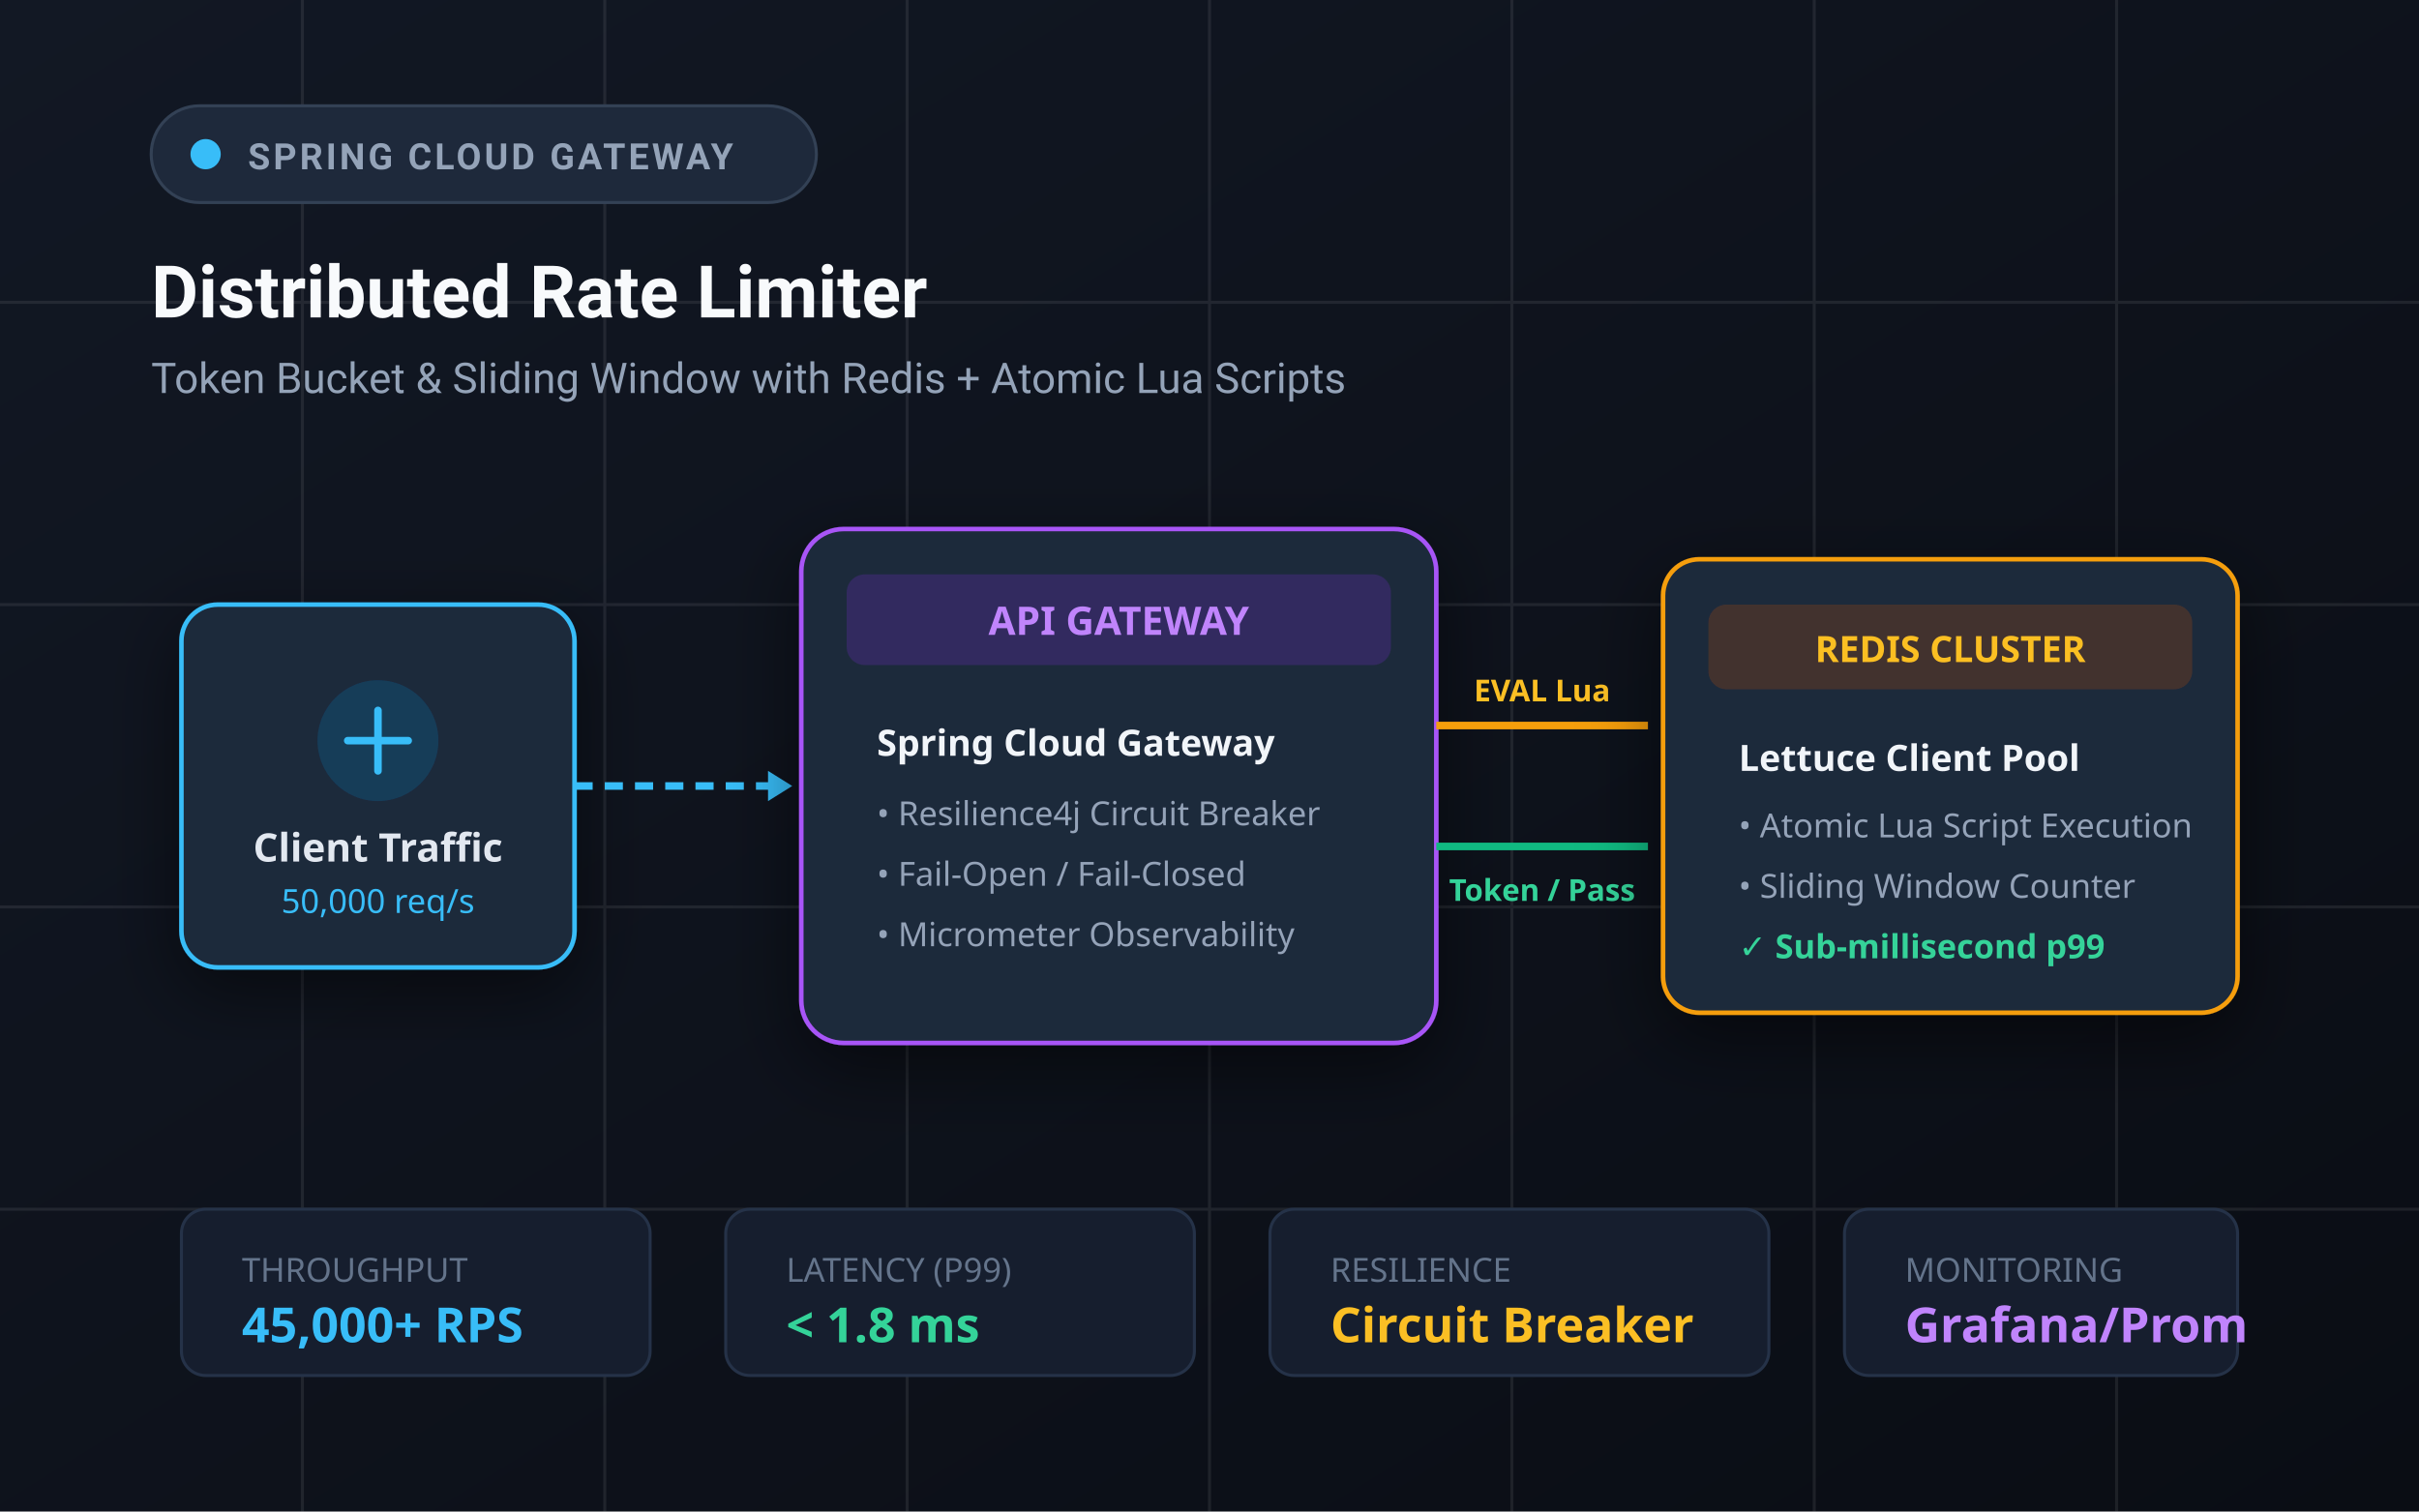
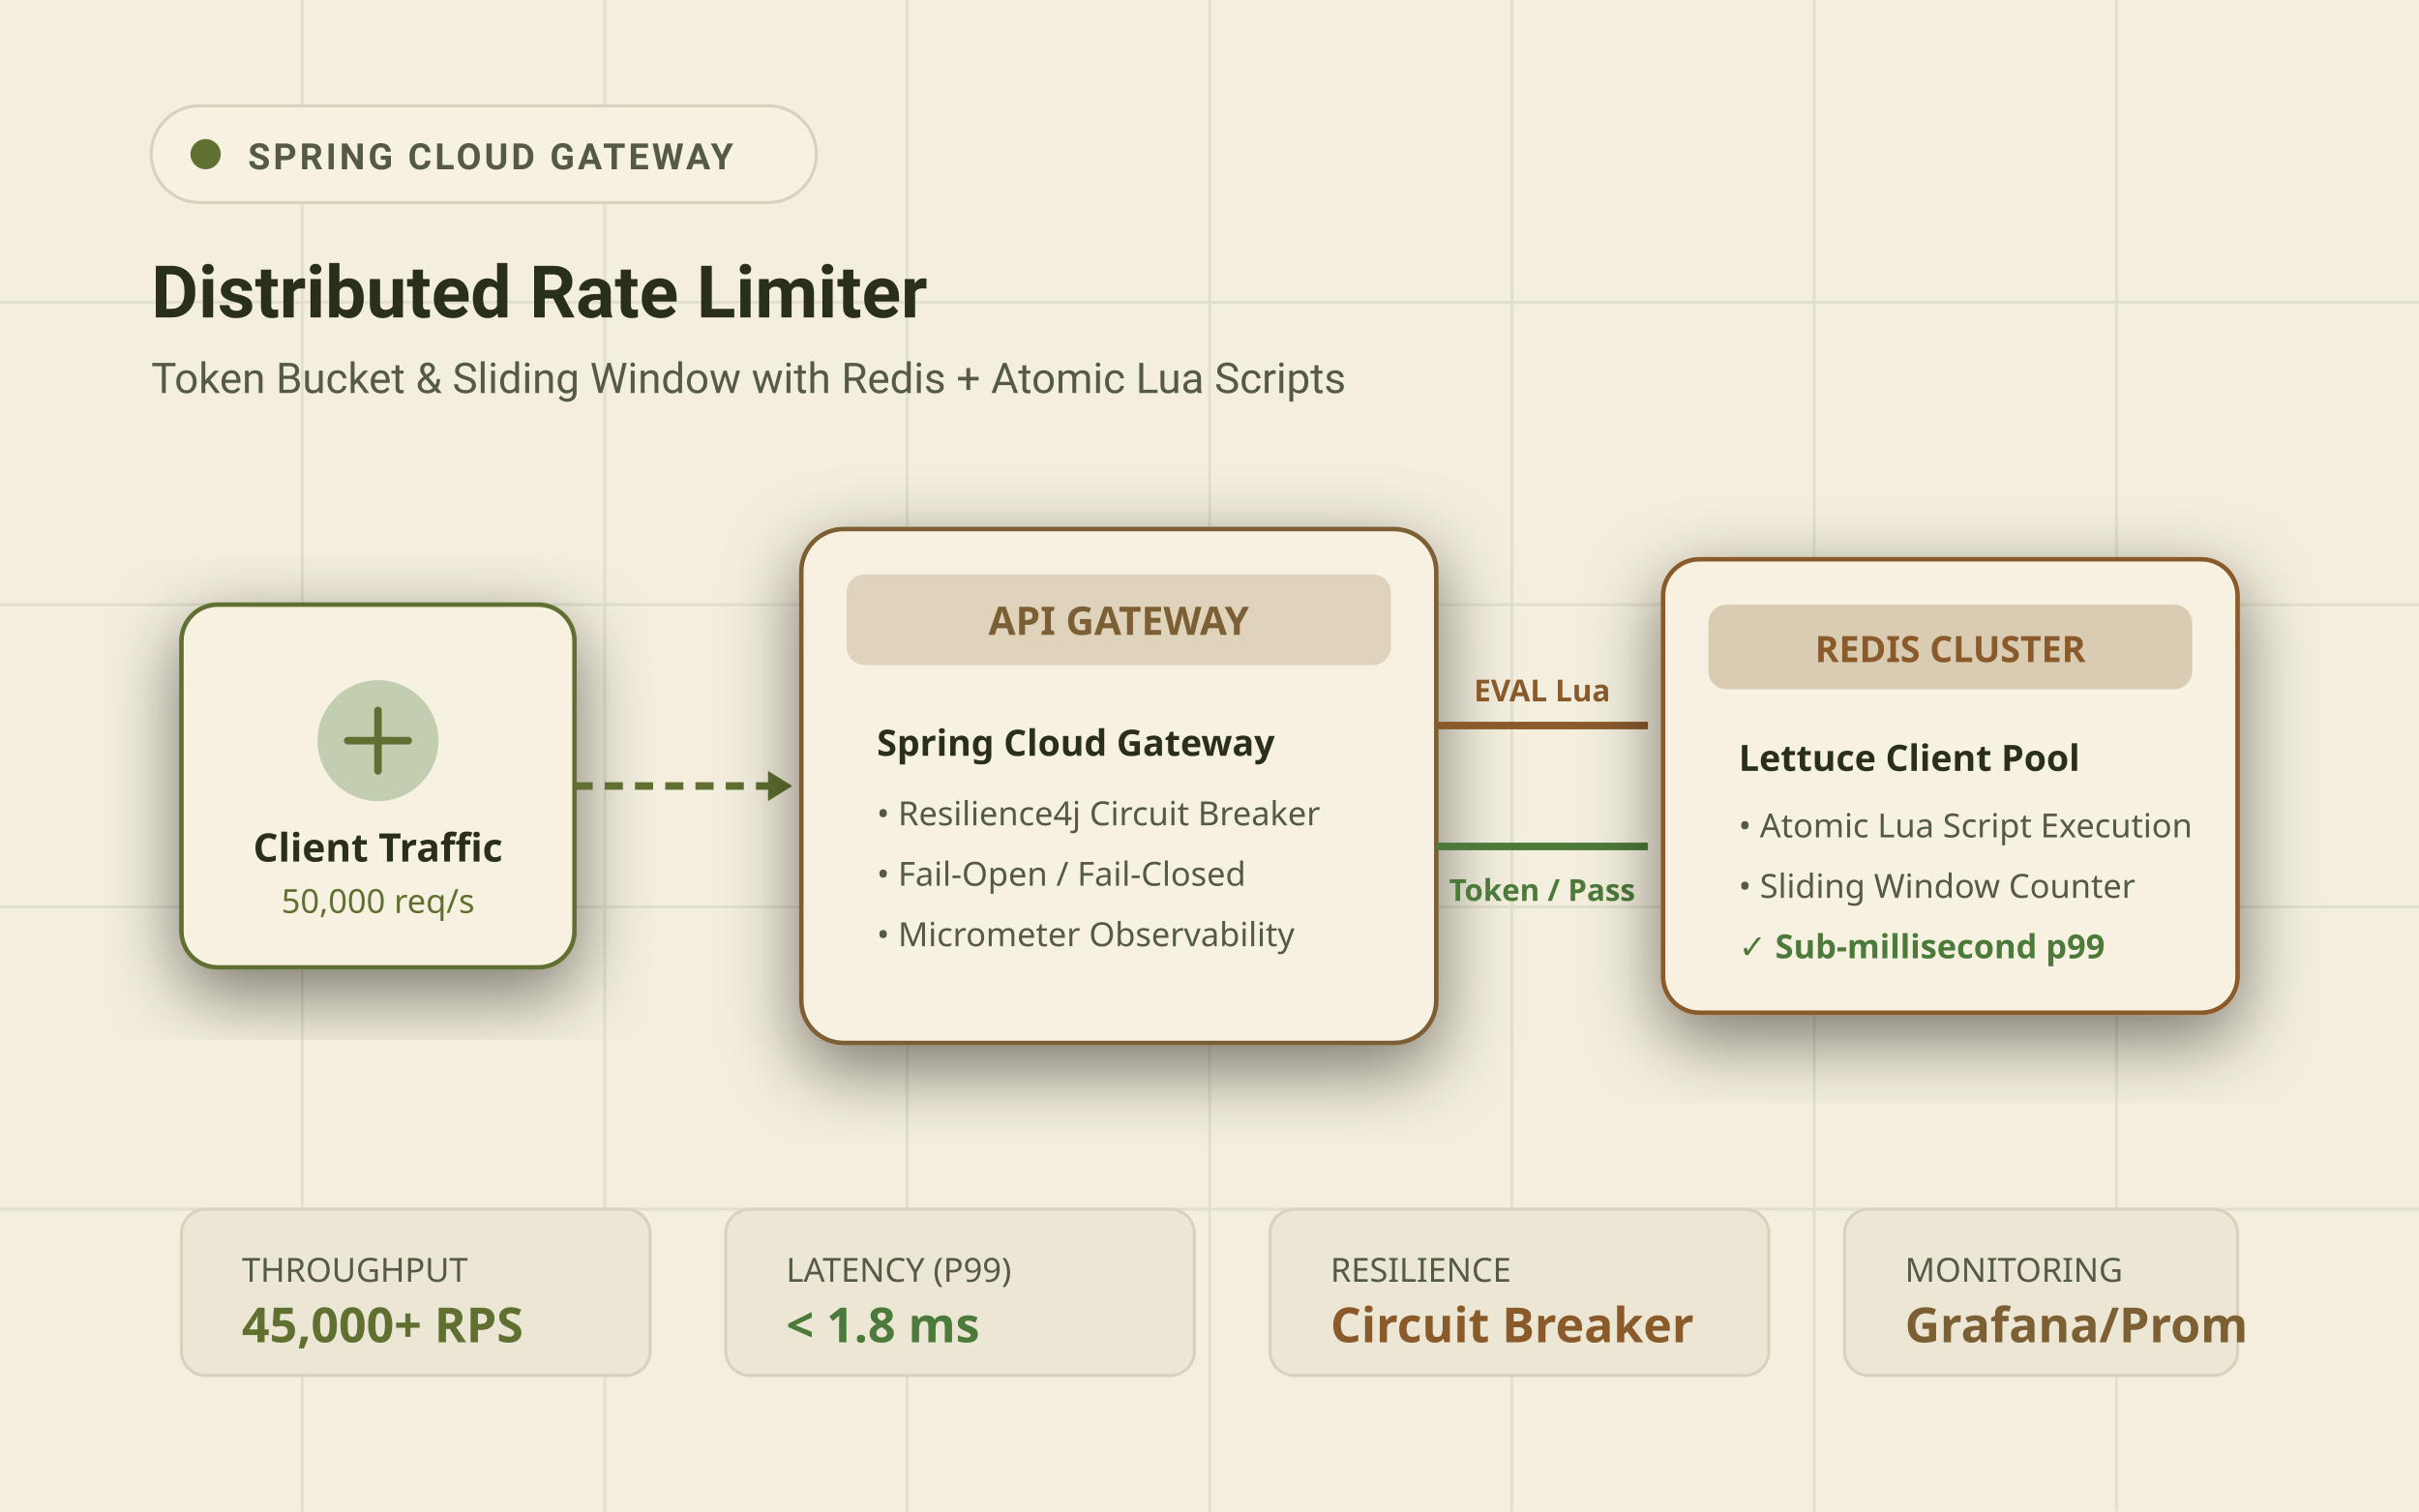
<svg xmlns="http://www.w3.org/2000/svg" viewBox="0 0 800 500" width="100%" height="100%">
  <defs>
    <linearGradient id="bg" x1="0%" y1="0%" x2="100%" y2="100%">
-       <stop offset="0%" stop-color="#121824" />
-       <stop offset="100%" stop-color="#0a0d14" />
+       <stop offset="0%" stop-color="#f3eedd" />
+       <stop offset="100%" stop-color="#f3eedd" />
    </linearGradient>
    <linearGradient id="cyan-glow" x1="0%" y1="0%" x2="100%" y2="0%">
-       <stop offset="0%" stop-color="#38bdf8" />
-       <stop offset="100%" stop-color="#0284c7" />
+       <stop offset="0%" stop-color="#5f7030" />
+       <stop offset="100%" stop-color="#4c7a3a" />
    </linearGradient>
    <linearGradient id="amber-glow" x1="0%" y1="0%" x2="100%" y2="0%">
-       <stop offset="0%" stop-color="#fbbf24" />
-       <stop offset="100%" stop-color="#f59e0b" />
+       <stop offset="0%" stop-color="#8a5a2b" />
+       <stop offset="100%" stop-color="#8a5a2b" />
    </linearGradient>
    <linearGradient id="emerald-glow" x1="0%" y1="0%" x2="100%" y2="0%">
-       <stop offset="0%" stop-color="#34d399" />
-       <stop offset="100%" stop-color="#059669" />
+       <stop offset="0%" stop-color="#4c7a3a" />
+       <stop offset="100%" stop-color="#4c7a3a" />
    </linearGradient>
    <linearGradient id="purple-glow" x1="0%" y1="0%" x2="100%" y2="0%">
-       <stop offset="0%" stop-color="#a855f7" />
-       <stop offset="100%" stop-color="#7c3aed" />
+       <stop offset="0%" stop-color="#7d5f34" />
+       <stop offset="100%" stop-color="#8a5a2b" />
    </linearGradient>
    <filter id="shadow" x="-20%" y="-20%" width="140%" height="140%">
      <feDropShadow dx="0" dy="8" stdDeviation="12" flood-color="#000" flood-opacity="0.5" />
    </filter>
  </defs>
  <rect width="800" height="500" fill="url(#bg)" />
-   <g opacity="0.08" stroke="#ffffff" stroke-width="1">
+   <g opacity="0.08" stroke="#2a2f1d" stroke-width="1">
    <line x1="100" y1="0" x2="100" y2="500" />
    <line x1="200" y1="0" x2="200" y2="500" />
    <line x1="300" y1="0" x2="300" y2="500" />
    <line x1="400" y1="0" x2="400" y2="500" />
    <line x1="500" y1="0" x2="500" y2="500" />
    <line x1="600" y1="0" x2="600" y2="500" />
    <line x1="700" y1="0" x2="700" y2="500" />
    <line x1="0" y1="100" x2="800" y2="100" />
    <line x1="0" y1="200" x2="800" y2="200" />
    <line x1="0" y1="300" x2="800" y2="300" />
    <line x1="0" y1="400" x2="800" y2="400" />
  </g>
-   <rect x="50" y="35" width="220" height="32" rx="16" fill="#1e293b" stroke="#334155" />
-   <circle cx="68" cy="51" r="5" fill="#38bdf8" />
-   <text x="82" y="56" fill="#94a3b8" font-family="'Segoe UI', Roboto, sans-serif" font-size="12" font-weight="600" letter-spacing="1">SPRING CLOUD GATEWAY</text>
-   <text x="50" y="105" fill="#f8fafc" font-family="'Segoe UI', Roboto, sans-serif" font-size="24" font-weight="700">Distributed Rate Limiter</text>
-   <text x="50" y="130" fill="#94a3b8" font-family="'Segoe UI', Roboto, sans-serif" font-size="14">Token Bucket &amp; Sliding Window with Redis + Atomic Lua Scripts</text>
+   <rect x="50" y="35" width="220" height="32" rx="16" fill="#f6f1e1" stroke="#d8d1bd" />
+   <circle cx="68" cy="51" r="5" fill="#5f7030" />
+   <text x="82" y="56" fill="#555a44" font-family="'Segoe UI', Roboto, sans-serif" font-size="12" font-weight="600" letter-spacing="1">SPRING CLOUD GATEWAY</text>
+   <text x="50" y="105" fill="#2a2f1d" font-family="'Segoe UI', Roboto, sans-serif" font-size="24" font-weight="700">Distributed Rate Limiter</text>
+   <text x="50" y="130" fill="#555a44" font-family="'Segoe UI', Roboto, sans-serif" font-size="14">Token Bucket &amp; Sliding Window with Redis + Atomic Lua Scripts</text>
  <g transform="translate(60, 200)" filter="url(#shadow)">
-     <rect width="130" height="120" rx="12" fill="#1e293b" stroke="#38bdf8" stroke-width="1.5" />
-     <circle cx="65" cy="45" r="20" fill="#0369a1" fill-opacity="0.3" />
-     <path d="M55 45h20M65 35v20" stroke="#38bdf8" stroke-width="2.5" stroke-linecap="round" />
-     <text x="65" y="85" fill="#e2e8f0" font-family="'Segoe UI', sans-serif" font-size="13" font-weight="600" text-anchor="middle">Client Traffic</text>
-     <text x="65" y="102" fill="#38bdf8" font-family="'Segoe UI', sans-serif" font-size="11" text-anchor="middle">50,000 req/s</text>
+     <rect width="130" height="120" rx="12" fill="#f6f1e1" stroke="#5f7030" stroke-width="1.5" />
+     <circle cx="65" cy="45" r="20" fill="#4c7a3a" fill-opacity="0.3" />
+     <path d="M55 45h20M65 35v20" stroke="#5f7030" stroke-width="2.5" stroke-linecap="round" />
+     <text x="65" y="85" fill="#2a2f1d" font-family="'Segoe UI', sans-serif" font-size="13" font-weight="600" text-anchor="middle">Client Traffic</text>
+     <text x="65" y="102" fill="#5f7030" font-family="'Segoe UI', sans-serif" font-size="11" text-anchor="middle">50,000 req/s</text>
  </g>
-   <path d="M190 260 L 260 260" stroke="#38bdf8" stroke-width="2.5" stroke-dasharray="6,4" />
-   <polygon points="262,260 254,255 254,265" fill="#38bdf8" />
+   <path d="M190 260 L 260 260" stroke="#5f7030" stroke-width="2.5" stroke-dasharray="6,4" />
+   <polygon points="262,260 254,255 254,265" fill="#5f7030" />
  <g transform="translate(265, 175)" filter="url(#shadow)">
-     <rect width="210" height="170" rx="14" fill="#1e293b" stroke="#a855f7" stroke-width="1.5" />
-     <rect x="15" y="15" width="180" height="30" rx="6" fill="#7c3aed" fill-opacity="0.2" />
-     <text x="105" y="35" fill="#c084fc" font-family="'Segoe UI', sans-serif" font-size="13" font-weight="700" text-anchor="middle">API GATEWAY</text>
-     <text x="25" y="75" fill="#f1f5f9" font-family="'Segoe UI', sans-serif" font-size="12" font-weight="600">Spring Cloud Gateway</text>
-     <text x="25" y="98" fill="#94a3b8" font-family="'Segoe UI', sans-serif" font-size="11">• Resilience4j Circuit Breaker</text>
-     <text x="25" y="118" fill="#94a3b8" font-family="'Segoe UI', sans-serif" font-size="11">• Fail-Open / Fail-Closed</text>
-     <text x="25" y="138" fill="#94a3b8" font-family="'Segoe UI', sans-serif" font-size="11">• Micrometer Observability</text>
+     <rect width="210" height="170" rx="14" fill="#f6f1e1" stroke="#7d5f34" stroke-width="1.5" />
+     <rect x="15" y="15" width="180" height="30" rx="6" fill="#8a5a2b" fill-opacity="0.2" />
+     <text x="105" y="35" fill="#7d5f34" font-family="'Segoe UI', sans-serif" font-size="13" font-weight="700" text-anchor="middle">API GATEWAY</text>
+     <text x="25" y="75" fill="#2a2f1d" font-family="'Segoe UI', sans-serif" font-size="12" font-weight="600">Spring Cloud Gateway</text>
+     <text x="25" y="98" fill="#555a44" font-family="'Segoe UI', sans-serif" font-size="11">• Resilience4j Circuit Breaker</text>
+     <text x="25" y="118" fill="#555a44" font-family="'Segoe UI', sans-serif" font-size="11">• Fail-Open / Fail-Closed</text>
+     <text x="25" y="138" fill="#555a44" font-family="'Segoe UI', sans-serif" font-size="11">• Micrometer Observability</text>
  </g>
-   <path d="M475 240 L 545 240" stroke="#f59e0b" stroke-width="2.5" />
-   <path d="M545 280 L 475 280" stroke="#10b981" stroke-width="2.5" />
-   <text x="510" y="232" fill="#fbbf24" font-family="'Segoe UI', sans-serif" font-size="10" font-weight="600" text-anchor="middle">EVAL Lua</text>
-   <text x="510" y="298" fill="#34d399" font-family="'Segoe UI', sans-serif" font-size="10" font-weight="600" text-anchor="middle">Token / Pass</text>
+   <path d="M475 240 L 545 240" stroke="#8a5a2b" stroke-width="2.5" />
+   <path d="M545 280 L 475 280" stroke="#4c7a3a" stroke-width="2.5" />
+   <text x="510" y="232" fill="#8a5a2b" font-family="'Segoe UI', sans-serif" font-size="10" font-weight="600" text-anchor="middle">EVAL Lua</text>
+   <text x="510" y="298" fill="#4c7a3a" font-family="'Segoe UI', sans-serif" font-size="10" font-weight="600" text-anchor="middle">Token / Pass</text>
  <g transform="translate(550, 185)" filter="url(#shadow)">
-     <rect width="190" height="150" rx="12" fill="#1e293b" stroke="#f59e0b" stroke-width="1.5" />
-     <rect x="15" y="15" width="160" height="28" rx="6" fill="#b45309" fill-opacity="0.25" />
-     <text x="95" y="34" fill="#fbbf24" font-family="'Segoe UI', sans-serif" font-size="12" font-weight="700" text-anchor="middle">REDIS CLUSTER</text>
-     <text x="25" y="70" fill="#f1f5f9" font-family="'Segoe UI', sans-serif" font-size="12" font-weight="600">Lettuce Client Pool</text>
-     <text x="25" y="92" fill="#94a3b8" font-family="'Segoe UI', sans-serif" font-size="11">• Atomic Lua Script Execution</text>
-     <text x="25" y="112" fill="#94a3b8" font-family="'Segoe UI', sans-serif" font-size="11">• Sliding Window Counter</text>
-     <text x="25" y="132" fill="#34d399" font-family="'Segoe UI', sans-serif" font-size="11" font-weight="600">✓ Sub-millisecond p99</text>
+     <rect width="190" height="150" rx="12" fill="#f6f1e1" stroke="#8a5a2b" stroke-width="1.5" />
+     <rect x="15" y="15" width="160" height="28" rx="6" fill="#8a5a2b" fill-opacity="0.25" />
+     <text x="95" y="34" fill="#8a5a2b" font-family="'Segoe UI', sans-serif" font-size="12" font-weight="700" text-anchor="middle">REDIS CLUSTER</text>
+     <text x="25" y="70" fill="#2a2f1d" font-family="'Segoe UI', sans-serif" font-size="12" font-weight="600">Lettuce Client Pool</text>
+     <text x="25" y="92" fill="#555a44" font-family="'Segoe UI', sans-serif" font-size="11">• Atomic Lua Script Execution</text>
+     <text x="25" y="112" fill="#555a44" font-family="'Segoe UI', sans-serif" font-size="11">• Sliding Window Counter</text>
+     <text x="25" y="132" fill="#4c7a3a" font-family="'Segoe UI', sans-serif" font-size="11" font-weight="600">✓ Sub-millisecond p99</text>
  </g>
  <g transform="translate(60, 400)">
-     <rect width="155" height="55" rx="8" fill="#161e2e" stroke="#253248" />
-     <text x="20" y="24" fill="#64748b" font-family="'Segoe UI', sans-serif" font-size="11">THROUGHPUT</text>
-     <text x="20" y="44" fill="#38bdf8" font-family="'Segoe UI', sans-serif" font-size="16" font-weight="700">45,000+ RPS</text>
+     <rect width="155" height="55" rx="8" fill="#ece6d4" stroke="#d8d1bd" />
+     <text x="20" y="24" fill="#555a44" font-family="'Segoe UI', sans-serif" font-size="11">THROUGHPUT</text>
+     <text x="20" y="44" fill="#5f7030" font-family="'Segoe UI', sans-serif" font-size="16" font-weight="700">45,000+ RPS</text>
  </g>
  <g transform="translate(240, 400)">
-     <rect width="155" height="55" rx="8" fill="#161e2e" stroke="#253248" />
-     <text x="20" y="24" fill="#64748b" font-family="'Segoe UI', sans-serif" font-size="11">LATENCY (P99)</text>
-     <text x="20" y="44" fill="#34d399" font-family="'Segoe UI', sans-serif" font-size="16" font-weight="700">&lt; 1.8 ms</text>
+     <rect width="155" height="55" rx="8" fill="#ece6d4" stroke="#d8d1bd" />
+     <text x="20" y="24" fill="#555a44" font-family="'Segoe UI', sans-serif" font-size="11">LATENCY (P99)</text>
+     <text x="20" y="44" fill="#4c7a3a" font-family="'Segoe UI', sans-serif" font-size="16" font-weight="700">&lt; 1.8 ms</text>
  </g>
  <g transform="translate(420, 400)">
-     <rect width="165" height="55" rx="8" fill="#161e2e" stroke="#253248" />
-     <text x="20" y="24" fill="#64748b" font-family="'Segoe UI', sans-serif" font-size="11">RESILIENCE</text>
-     <text x="20" y="44" fill="#fbbf24" font-family="'Segoe UI', sans-serif" font-size="16" font-weight="700">Circuit Breaker</text>
+     <rect width="165" height="55" rx="8" fill="#ece6d4" stroke="#d8d1bd" />
+     <text x="20" y="24" fill="#555a44" font-family="'Segoe UI', sans-serif" font-size="11">RESILIENCE</text>
+     <text x="20" y="44" fill="#8a5a2b" font-family="'Segoe UI', sans-serif" font-size="16" font-weight="700">Circuit Breaker</text>
  </g>
  <g transform="translate(610, 400)">
-     <rect width="130" height="55" rx="8" fill="#161e2e" stroke="#253248" />
-     <text x="20" y="24" fill="#64748b" font-family="'Segoe UI', sans-serif" font-size="11">MONITORING</text>
-     <text x="20" y="44" fill="#c084fc" font-family="'Segoe UI', sans-serif" font-size="16" font-weight="700">Grafana/Prom</text>
+     <rect width="130" height="55" rx="8" fill="#ece6d4" stroke="#d8d1bd" />
+     <text x="20" y="24" fill="#555a44" font-family="'Segoe UI', sans-serif" font-size="11">MONITORING</text>
+     <text x="20" y="44" fill="#7d5f34" font-family="'Segoe UI', sans-serif" font-size="16" font-weight="700">Grafana/Prom</text>
  </g>
</svg>
